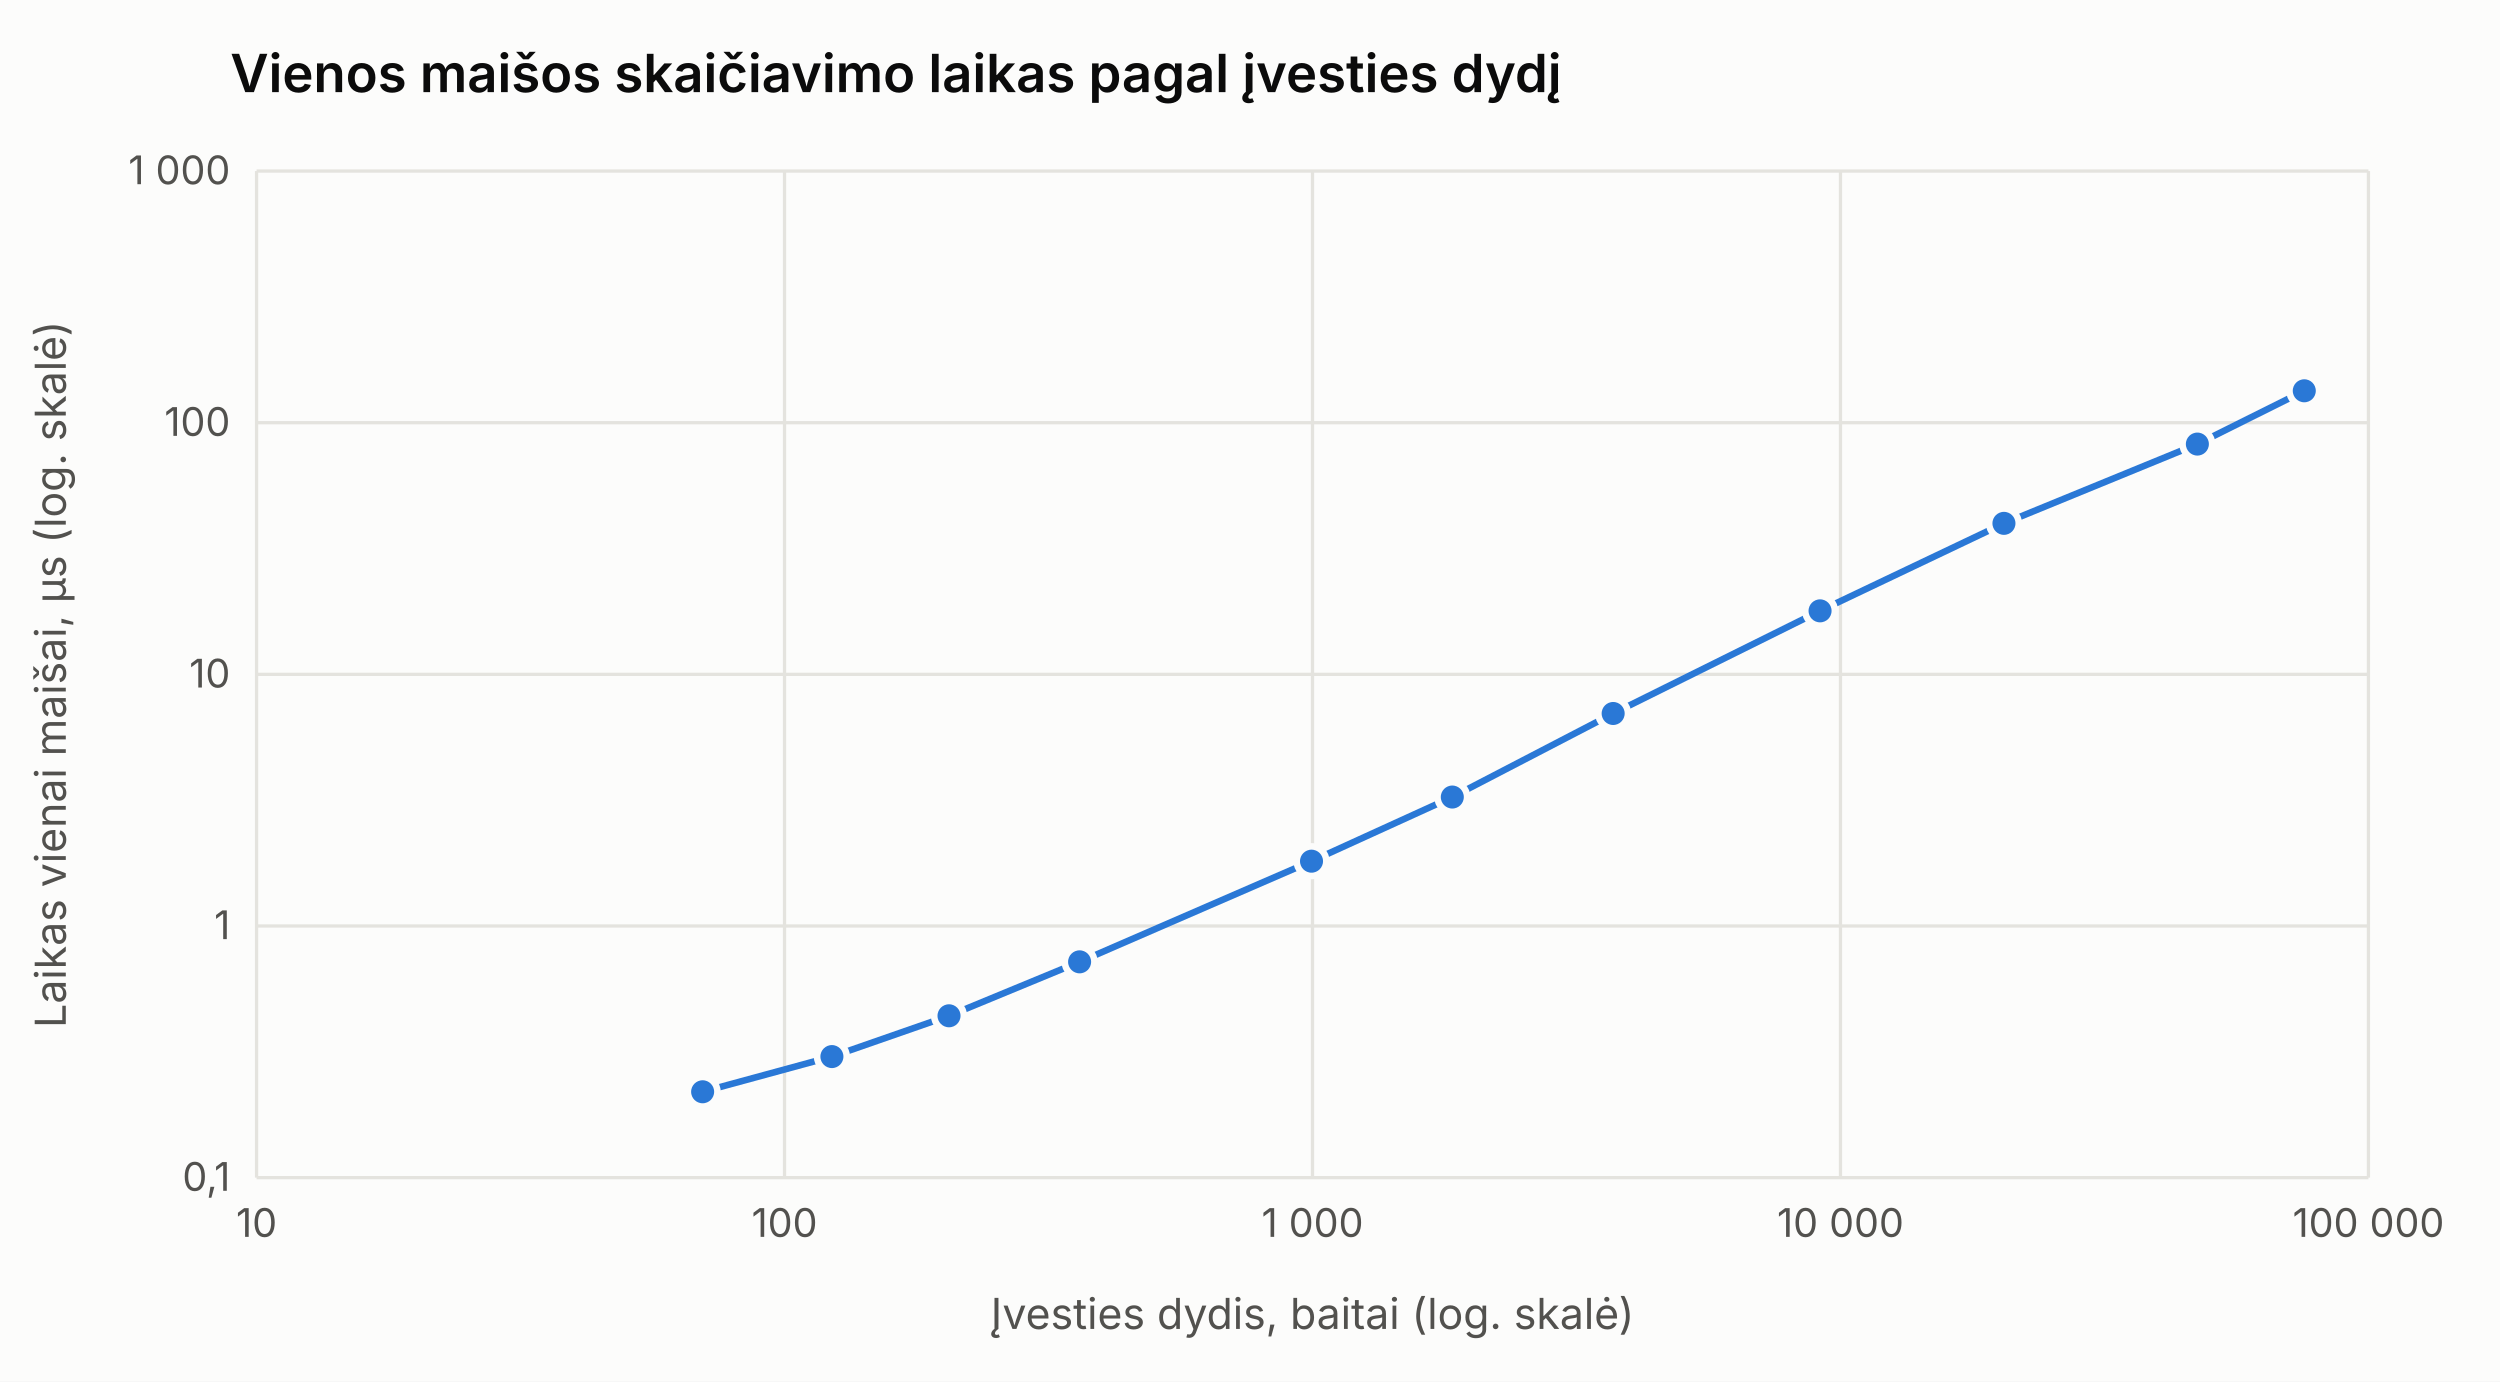
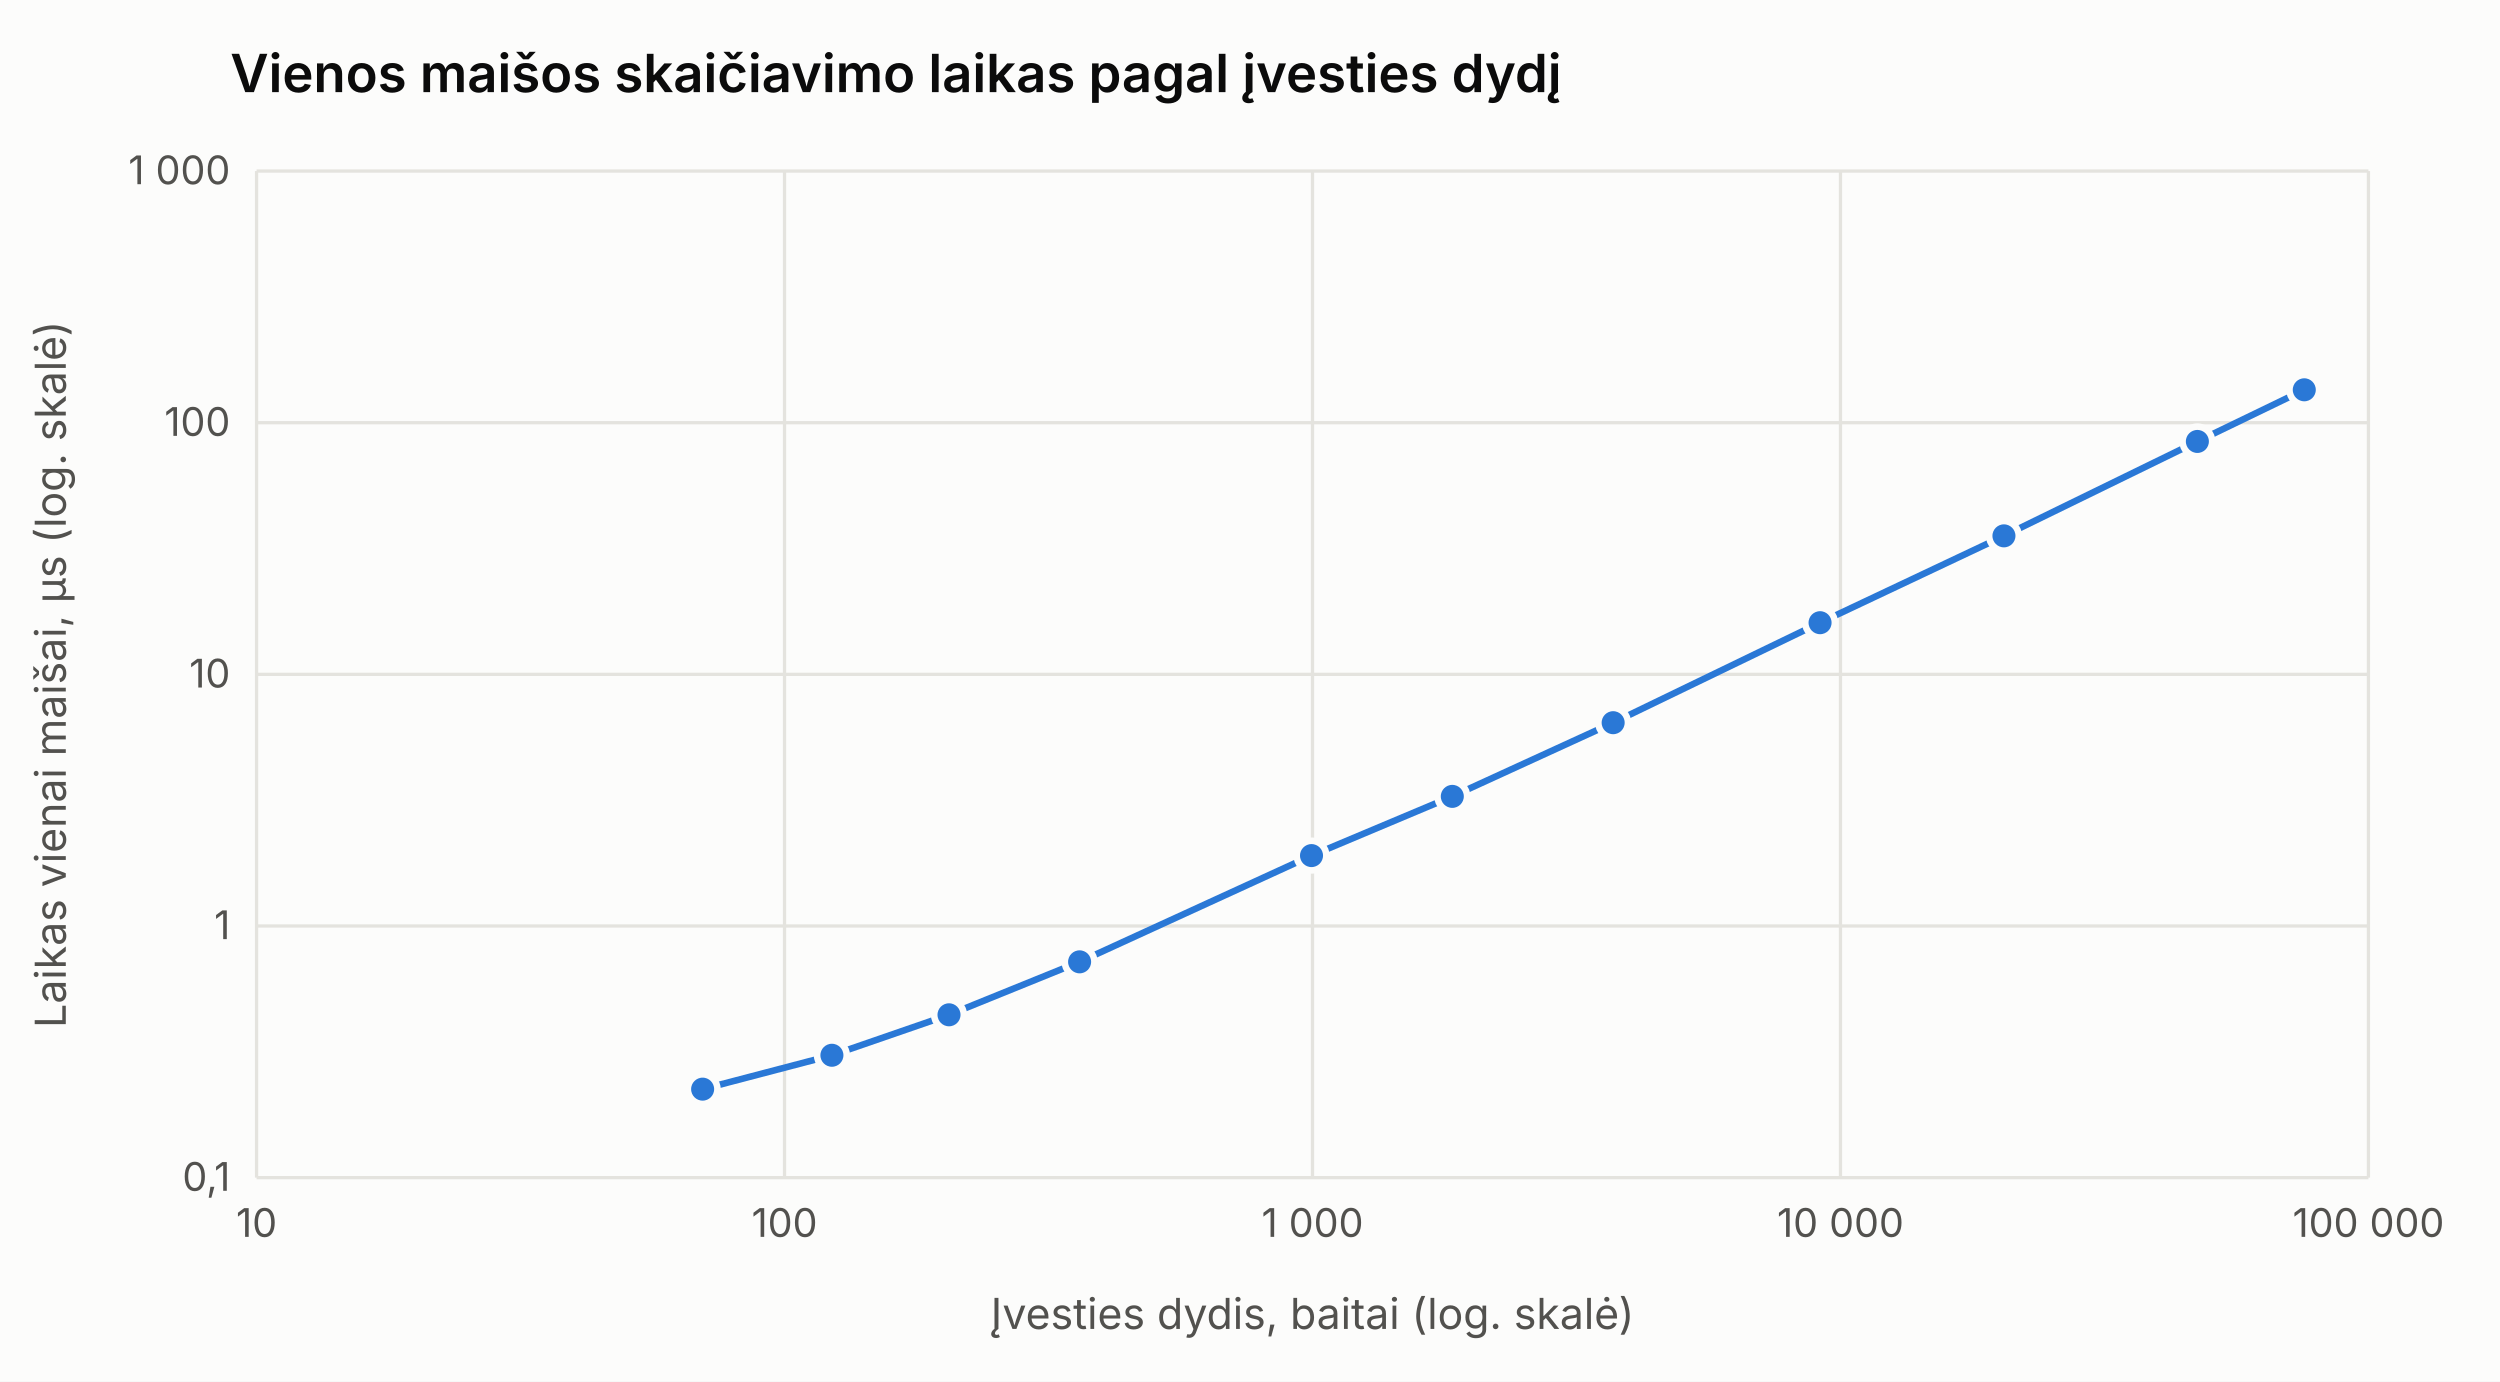
<svg xmlns="http://www.w3.org/2000/svg" width="760" height="420" viewBox="0 0 760 420" role="img" aria-label="Vienos maišos skaičiavimo laikas pagal įvesties dydį">
  <style>text{font-family:system-ui,-apple-system,'Segoe UI',sans-serif} .bg{fill:#fcfcfb} .t{fill:#0b0b0b} .t2{fill:#52514e} .grid{stroke:#e4e3de} .axis,.ref{stroke:#52514e} .fs{fill:#2a78d6} .ss{stroke:#2a78d6} .ring{stroke:#fcfcfb} @media (prefers-color-scheme: dark){.bg{fill:#1a1a19} .t{fill:#ffffff} .t2{fill:#c3c2b7} .grid{stroke:#353533} .axis,.ref{stroke:#c3c2b7} .fs{fill:#3987e5} .ss{stroke:#3987e5} .ring{stroke:#1a1a19}}</style>
  <rect class="bg" fill="#fcfcfb" width="760" height="420" />
  <text class="t" x="70" y="28" font-size="16" font-weight="600">Vienos maišos skaičiavimo laikas pagal įvesties dydį</text>
  <line class="grid" stroke="#e4e3de" x1="78.0" y1="52" x2="78.0" y2="358" />
  <text class="t2" x="78.0" y="376" font-size="12" text-anchor="middle">10</text>
  <line class="grid" stroke="#e4e3de" x1="238.5" y1="52" x2="238.5" y2="358" />
  <text class="t2" x="238.5" y="376" font-size="12" text-anchor="middle">100</text>
  <line class="grid" stroke="#e4e3de" x1="399.0" y1="52" x2="399.0" y2="358" />
  <text class="t2" x="399.0" y="376" font-size="12" text-anchor="middle">1 000</text>
  <line class="grid" stroke="#e4e3de" x1="559.5" y1="52" x2="559.5" y2="358" />
  <text class="t2" x="559.5" y="376" font-size="12" text-anchor="middle">10 000</text>
  <line class="grid" stroke="#e4e3de" x1="720.0" y1="52" x2="720.0" y2="358" />
  <text class="t2" x="720.0" y="376" font-size="12" text-anchor="middle">100 000</text>
  <line class="grid" stroke="#e4e3de" x1="78" y1="358.0" x2="720" y2="358.0" />
  <text class="t2" x="70" y="362.0" font-size="12" text-anchor="end">0,1</text>
  <line class="grid" stroke="#e4e3de" x1="78" y1="281.5" x2="720" y2="281.5" />
  <text class="t2" x="70" y="285.5" font-size="12" text-anchor="end">1</text>
  <line class="grid" stroke="#e4e3de" x1="78" y1="205.0" x2="720" y2="205.0" />
  <text class="t2" x="70" y="209.0" font-size="12" text-anchor="end">10</text>
  <line class="grid" stroke="#e4e3de" x1="78" y1="128.5" x2="720" y2="128.5" />
  <text class="t2" x="70" y="132.5" font-size="12" text-anchor="end">100</text>
  <line class="grid" stroke="#e4e3de" x1="78" y1="52.0" x2="720" y2="52.0" />
  <text class="t2" x="70" y="56.0" font-size="12" text-anchor="end">1 000</text>
  <text class="t2" x="399.0" y="404" font-size="13" text-anchor="middle">Įvesties dydis, baitai (log. skalė)</text>
  <text class="t2" transform="translate(20 205.0) rotate(-90)" font-size="13" text-anchor="middle">Laikas vienai maišai, µs (log. skalė)</text>
-   <path class="ss" stroke="#2a78d6" fill="none" stroke-width="2" stroke-linejoin="round" d="M213.6,331.9 L252.9,321.2 L288.5,308.8 L328.2,292.4 L398.7,261.8 L441.5,242.3 L490.4,216.9 L553.3,185.7 L609.2,159.1 L668.0,135.0 L700.5,118.8" />
-   <circle class="fs ring" fill="#2a78d6" stroke="#fcfcfb" stroke-width="2" cx="213.6" cy="331.9" r="4.5" />
-   <circle class="fs ring" fill="#2a78d6" stroke="#fcfcfb" stroke-width="2" cx="252.9" cy="321.2" r="4.5" />
-   <circle class="fs ring" fill="#2a78d6" stroke="#fcfcfb" stroke-width="2" cx="288.5" cy="308.8" r="4.5" />
+   <path class="ss" stroke="#2a78d6" fill="none" stroke-width="2" stroke-linejoin="round" d="M213.6,331.1 L252.9,320.8 L288.5,308.5 L328.2,292.4 L398.7,260.1 L441.5,242.1 L490.4,219.7 L553.3,189.3 L609.2,162.9 L668.0,134.2 L700.5,118.5" />
+   <circle class="fs ring" fill="#2a78d6" stroke="#fcfcfb" stroke-width="2" cx="213.6" cy="331.1" r="4.5" />
+   <circle class="fs ring" fill="#2a78d6" stroke="#fcfcfb" stroke-width="2" cx="252.9" cy="320.8" r="4.5" />
+   <circle class="fs ring" fill="#2a78d6" stroke="#fcfcfb" stroke-width="2" cx="288.5" cy="308.5" r="4.5" />
  <circle class="fs ring" fill="#2a78d6" stroke="#fcfcfb" stroke-width="2" cx="328.2" cy="292.4" r="4.5" />
-   <circle class="fs ring" fill="#2a78d6" stroke="#fcfcfb" stroke-width="2" cx="398.7" cy="261.8" r="4.5" />
-   <circle class="fs ring" fill="#2a78d6" stroke="#fcfcfb" stroke-width="2" cx="441.5" cy="242.3" r="4.5" />
-   <circle class="fs ring" fill="#2a78d6" stroke="#fcfcfb" stroke-width="2" cx="490.4" cy="216.9" r="4.5" />
-   <circle class="fs ring" fill="#2a78d6" stroke="#fcfcfb" stroke-width="2" cx="553.3" cy="185.7" r="4.5" />
-   <circle class="fs ring" fill="#2a78d6" stroke="#fcfcfb" stroke-width="2" cx="609.2" cy="159.1" r="4.5" />
-   <circle class="fs ring" fill="#2a78d6" stroke="#fcfcfb" stroke-width="2" cx="668.0" cy="135.0" r="4.5" />
-   <circle class="fs ring" fill="#2a78d6" stroke="#fcfcfb" stroke-width="2" cx="700.5" cy="118.8" r="4.5" />
+   <circle class="fs ring" fill="#2a78d6" stroke="#fcfcfb" stroke-width="2" cx="398.7" cy="260.1" r="4.5" />
+   <circle class="fs ring" fill="#2a78d6" stroke="#fcfcfb" stroke-width="2" cx="441.5" cy="242.1" r="4.5" />
+   <circle class="fs ring" fill="#2a78d6" stroke="#fcfcfb" stroke-width="2" cx="490.4" cy="219.7" r="4.5" />
+   <circle class="fs ring" fill="#2a78d6" stroke="#fcfcfb" stroke-width="2" cx="553.3" cy="189.3" r="4.5" />
+   <circle class="fs ring" fill="#2a78d6" stroke="#fcfcfb" stroke-width="2" cx="609.2" cy="162.9" r="4.5" />
+   <circle class="fs ring" fill="#2a78d6" stroke="#fcfcfb" stroke-width="2" cx="668.0" cy="134.2" r="4.5" />
+   <circle class="fs ring" fill="#2a78d6" stroke="#fcfcfb" stroke-width="2" cx="700.5" cy="118.5" r="4.5" />
</svg>
